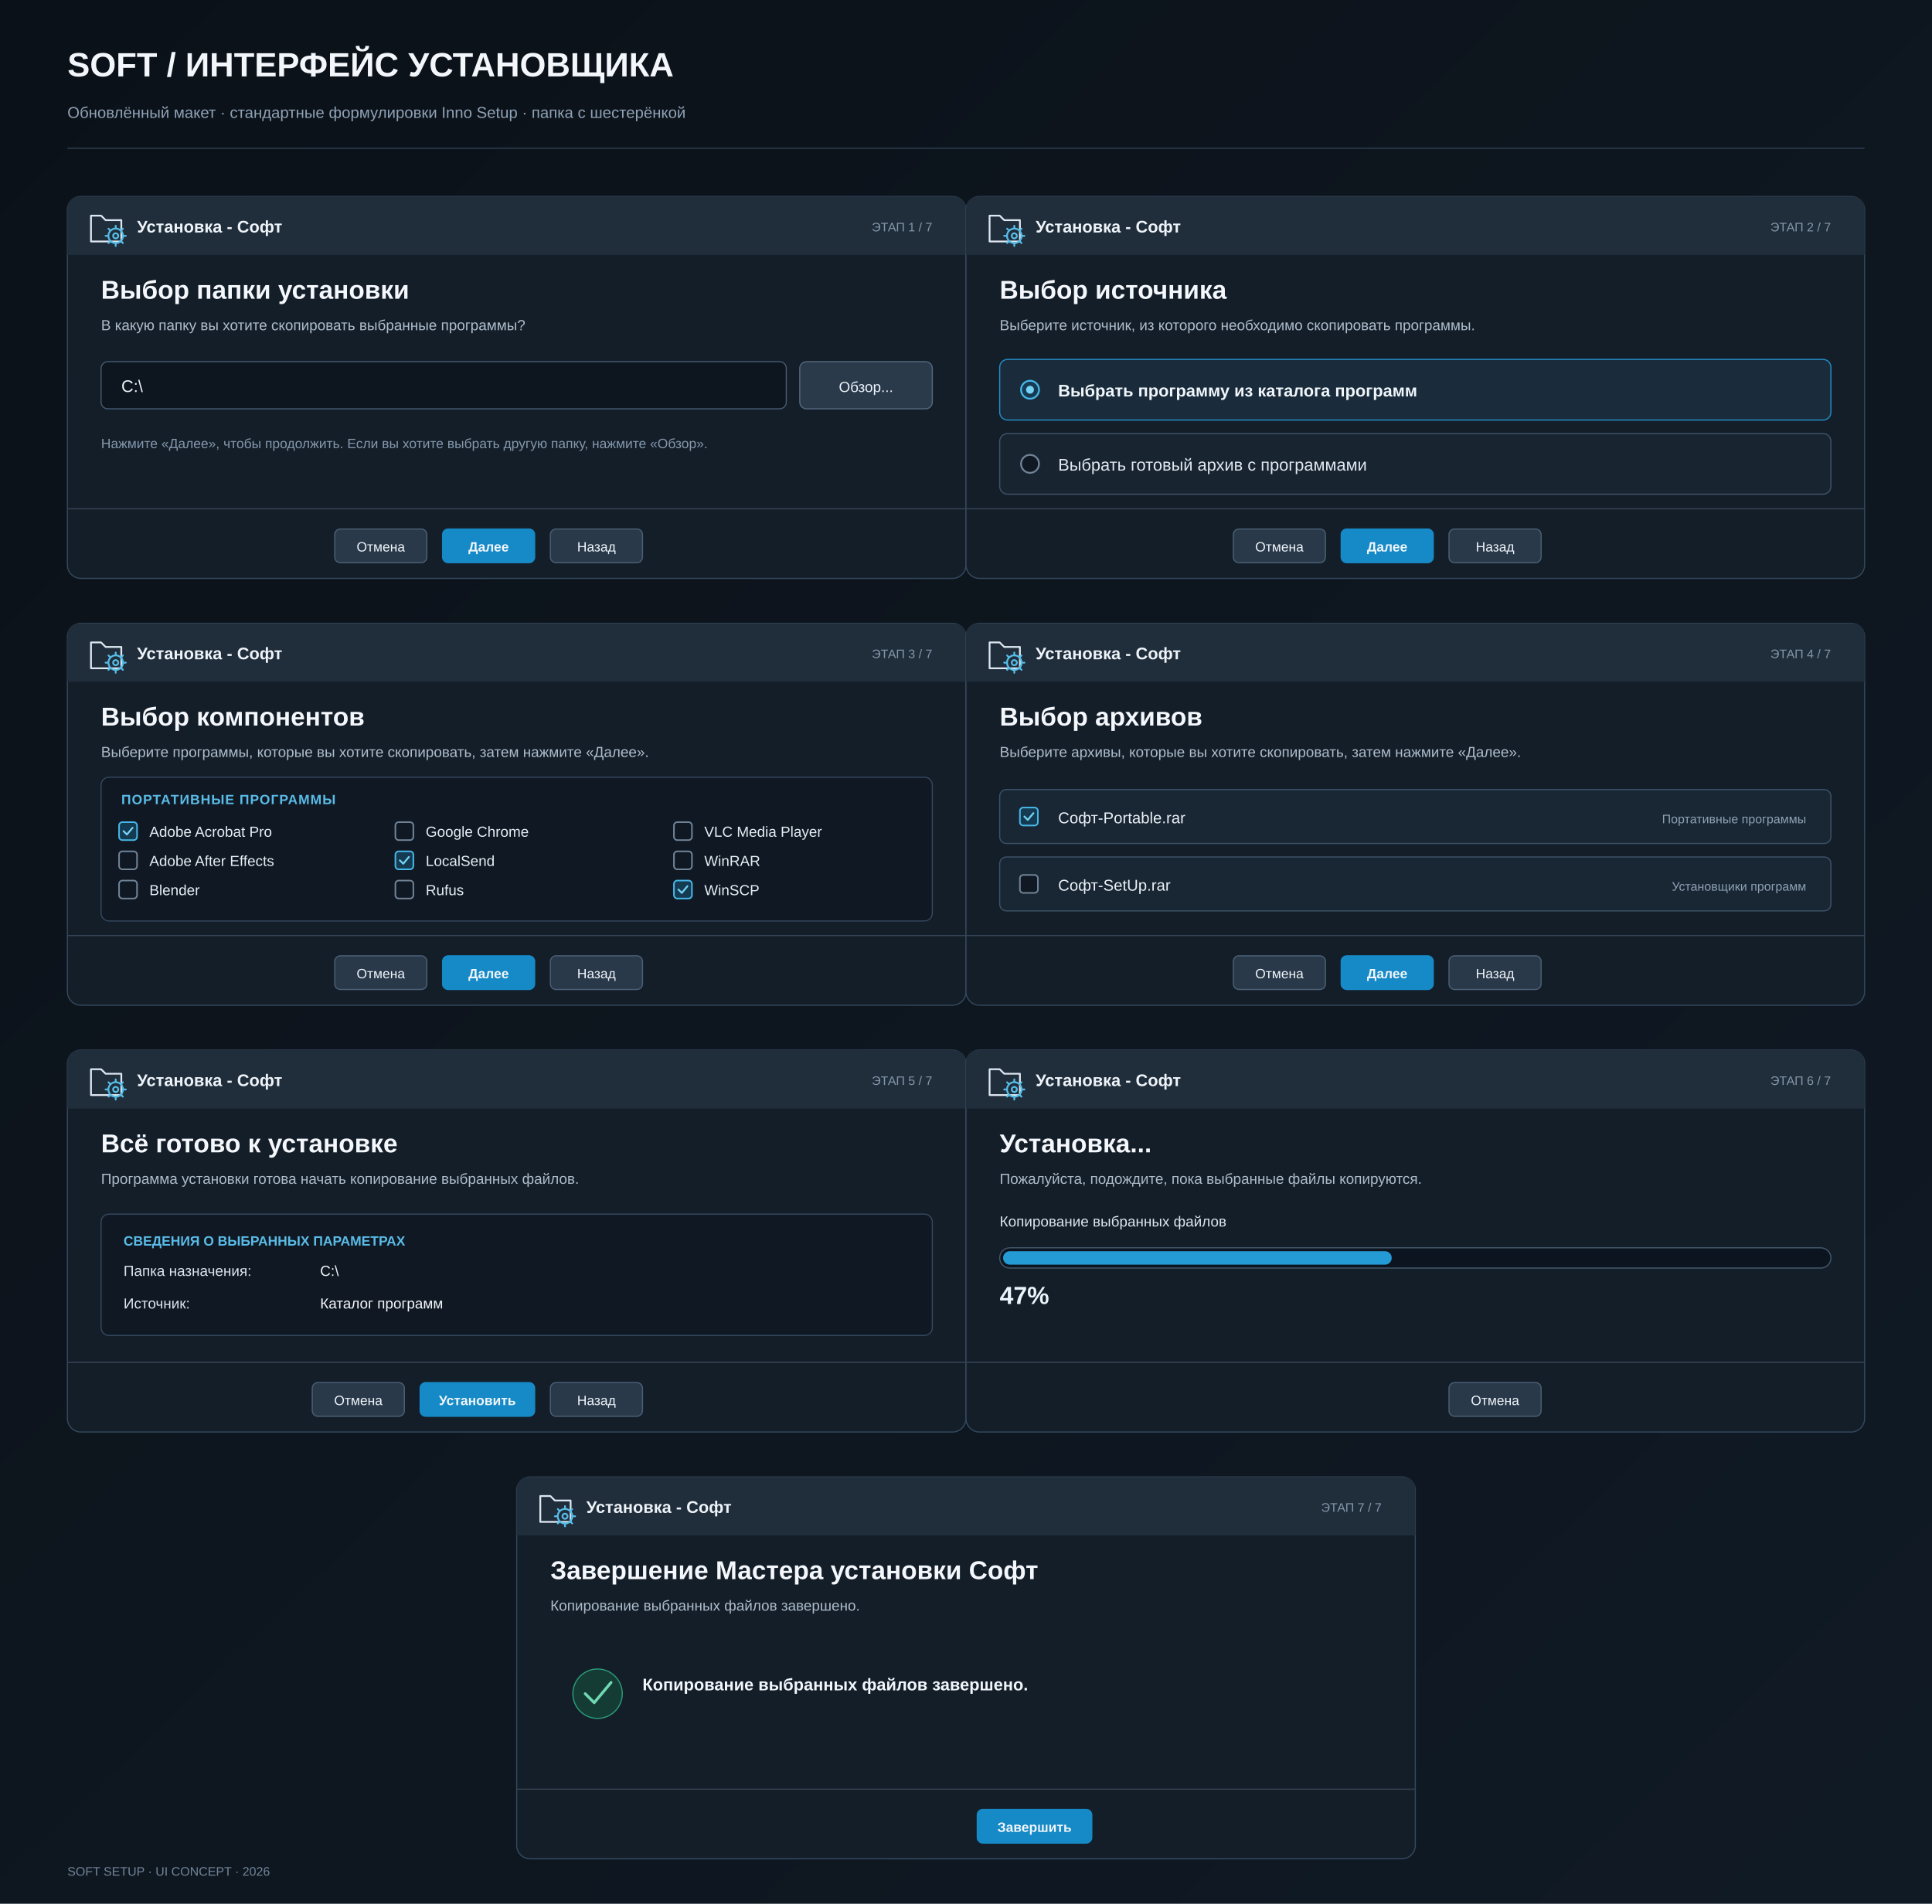
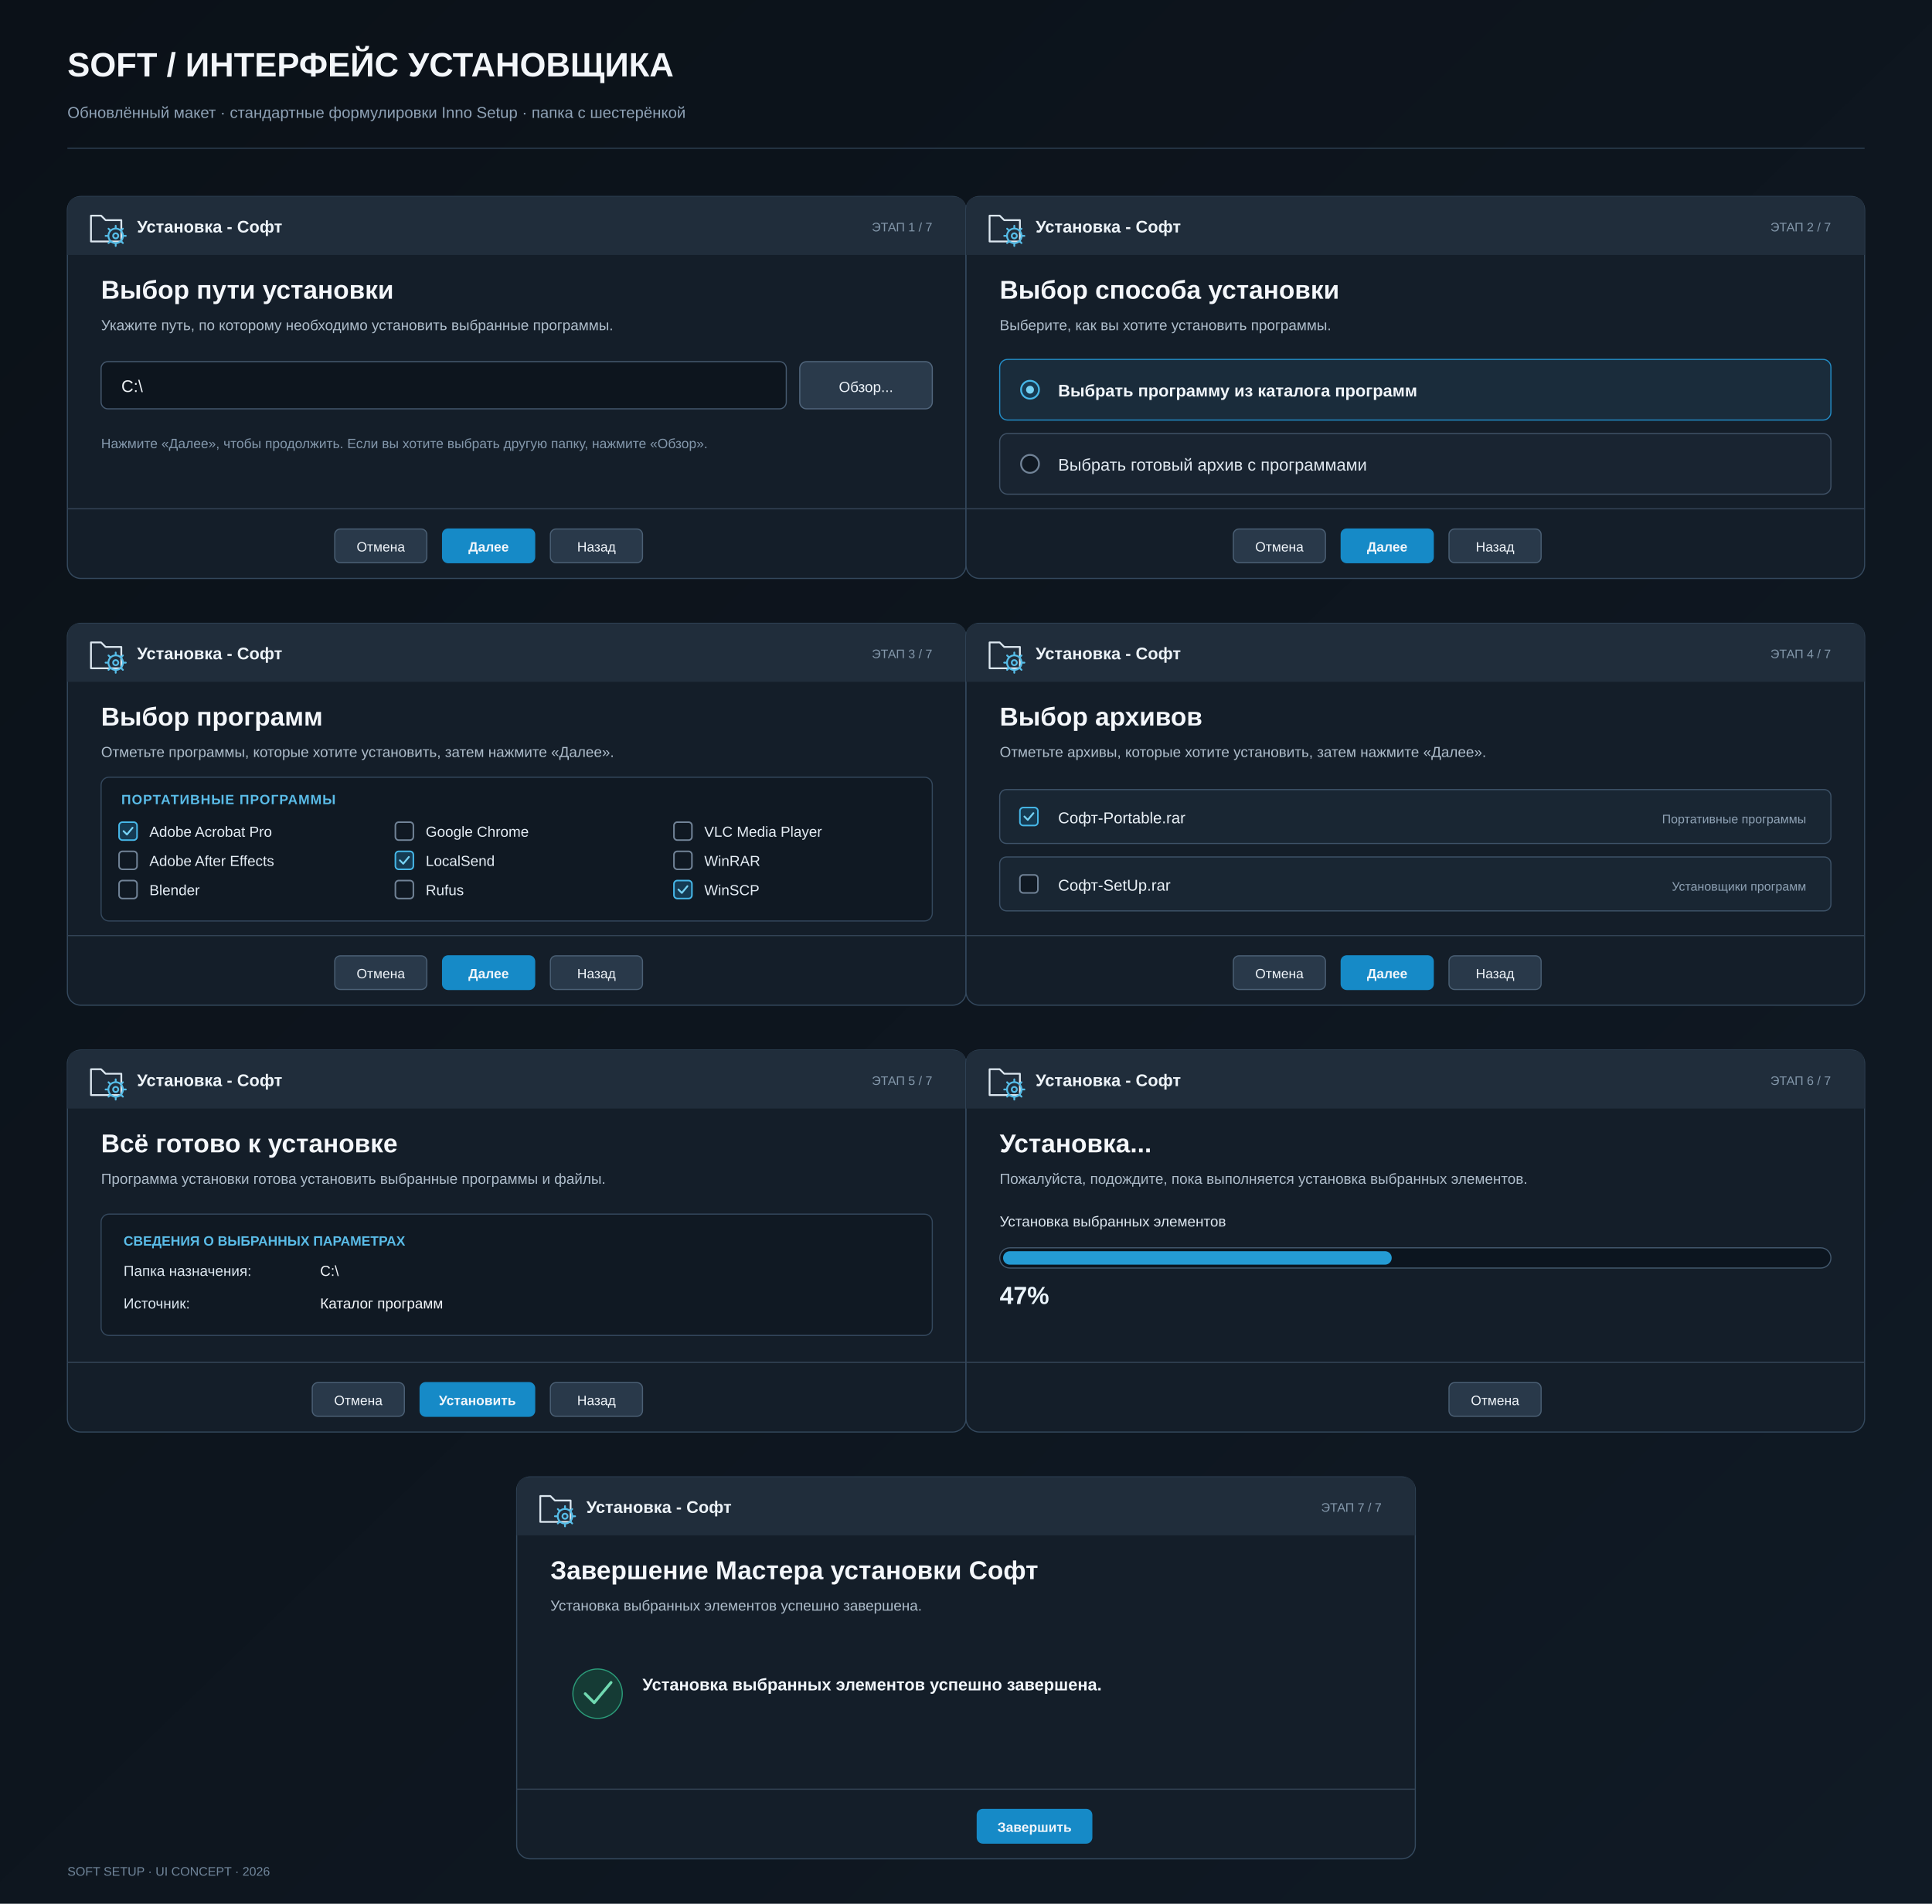
<svg xmlns="http://www.w3.org/2000/svg" width="1720" height="1695" viewBox="0 0 1720 1695">
  <defs>
    <linearGradient id="bg" x1="0" y1="0" x2="1" y2="1">
      <stop offset="0" stop-color="#0b1118" />
      <stop offset="1" stop-color="#101a25" />
    </linearGradient>
  </defs>
  <rect width="1720" height="1695" fill="url(#bg)" />
  <text x="60" y="68" font-family="Segoe UI,Arial,sans-serif" font-size="30" font-weight="700" fill="#f3f6fa">SOFT / ИНТЕРФЕЙС УСТАНОВЩИКА</text>
  <text x="60" y="105" font-family="Segoe UI,Arial,sans-serif" font-size="14" fill="#8fa2b6">Обновлённый макет · стандартные формулировки Inno Setup · папка с шестерёнкой</text>
  <path d="M60 132H1660" stroke="#2e4053" />
  <g font-family="Segoe UI,Arial,sans-serif">
    <g transform="translate(60 175)">
      <rect width="800" height="340" rx="12" fill="#141e29" stroke="#34495e" />
      <path d="M12 0H788Q800 0 800 12V52H0V12Q0 0 12 0Z" fill="#202d3b" />
      <g transform="translate(20 12)" fill="none" stroke="#dce7f0" stroke-width="1.6" stroke-linecap="round" stroke-linejoin="round">
        <path d="M1 14V5H10L14 9H28V28H1Z" />
        <circle cx="23" cy="23" r="6.5" stroke="#56bde8" />
        <circle cx="23" cy="23" r="2.3" stroke="#56bde8" />
        <path d="M23 14V16M23 30V32M14 23H16M30 23H32M16.6 16.6L18 18M28 28L29.4 29.4M29.4 16.6L28 18M18 28L16.6 29.4" stroke="#56bde8" />
      </g>
      <text x="62" y="32" font-size="15" font-weight="600" fill="#edf3f8">Установка - Софт</text>
      <text x="770" y="31" text-anchor="end" font-size="11" fill="#8397aa">ЭТАП 1 / 7</text>
-       <text x="30" y="91" font-size="23" font-weight="600" fill="#f4f7fb">Выбор папки установки</text>
-       <text x="30" y="119" font-size="13" fill="#aebdcb">В какую папку вы хотите скопировать выбранные программы?</text>
+       <text x="30" y="91" font-size="23" font-weight="600" fill="#f4f7fb">Выбор пути установки</text>
+       <text x="30" y="119" font-size="13" fill="#aebdcb">Укажите путь, по которому необходимо установить выбранные программы.</text>
      <rect x="30" y="147" width="610" height="42" rx="6" fill="#0d151e" stroke="#465a70" />
      <text x="48" y="174" font-size="15" fill="#f0f4f8">C:\</text>
      <rect x="652" y="147" width="118" height="42" rx="6" fill="#2a3a4b" stroke="#52677e" />
      <text x="711" y="174" text-anchor="middle" font-size="13" fill="#eef4fa">Обзор...</text>
      <text x="30" y="224" font-size="12" fill="#8498ac">Нажмите «Далее», чтобы продолжить. Если вы хотите выбрать другую папку, нажмите «Обзор».</text>
      <path d="M0 278H800" stroke="#344456" />
      <rect x="430" y="296" width="82" height="30" rx="5" fill="#29394a" stroke="#4b6075" />
      <text x="471" y="316" text-anchor="middle" font-size="12" font-weight="400" fill="#f0f5fa">Назад</text>
      <rect x="334" y="296" width="82" height="30" rx="5" fill="#168ac7" stroke="#168ac7" />
      <text x="375" y="316" text-anchor="middle" font-size="12" font-weight="600" fill="#f0f5fa">Далее</text>
      <rect x="238" y="296" width="82" height="30" rx="5" fill="#29394a" stroke="#4b6075" />
      <text x="279" y="316" text-anchor="middle" font-size="12" font-weight="400" fill="#f0f5fa">Отмена</text>
    </g>
    <g transform="translate(860 175)">
      <rect width="800" height="340" rx="12" fill="#141e29" stroke="#34495e" />
      <path d="M12 0H788Q800 0 800 12V52H0V12Q0 0 12 0Z" fill="#202d3b" />
      <g transform="translate(20 12)" fill="none" stroke="#dce7f0" stroke-width="1.6" stroke-linecap="round" stroke-linejoin="round">
        <path d="M1 14V5H10L14 9H28V28H1Z" />
        <circle cx="23" cy="23" r="6.5" stroke="#56bde8" />
        <circle cx="23" cy="23" r="2.3" stroke="#56bde8" />
        <path d="M23 14V16M23 30V32M14 23H16M30 23H32M16.6 16.6L18 18M28 28L29.4 29.4M29.4 16.6L28 18M18 28L16.6 29.4" stroke="#56bde8" />
      </g>
      <text x="62" y="32" font-size="15" font-weight="600" fill="#edf3f8">Установка - Софт</text>
      <text x="770" y="31" text-anchor="end" font-size="11" fill="#8397aa">ЭТАП 2 / 7</text>
-       <text x="30" y="91" font-size="23" font-weight="600" fill="#f4f7fb">Выбор источника</text>
-       <text x="30" y="119" font-size="13" fill="#aebdcb">Выберите источник, из которого необходимо скопировать программы.</text>
+       <text x="30" y="91" font-size="23" font-weight="600" fill="#f4f7fb">Выбор способа установки</text>
+       <text x="30" y="119" font-size="13" fill="#aebdcb">Выберите, как вы хотите установить программы.</text>
      <rect x="30" y="145" width="740" height="54" rx="7" fill="#1a2c3b" stroke="#238ec8" />
      <circle cx="57" cy="172" r="8" fill="#163b53" stroke="#46b7e8" stroke-width="1.6" />
      <circle cx="57" cy="172" r="3.5" fill="#77d3f5" />
      <text x="82" y="178" font-size="15" font-weight="600" fill="#f1f6fb">Выбрать программу из каталога программ</text>
      <rect x="30" y="211" width="740" height="54" rx="7" fill="#192431" stroke="#405267" />
      <circle cx="57" cy="238" r="8" fill="#101923" stroke="#718397" stroke-width="1.6" />
      <text x="82" y="244" font-size="15" fill="#e0e8f0">Выбрать готовый архив с программами</text>
      <path d="M0 278H800" stroke="#344456" />
      <rect x="430" y="296" width="82" height="30" rx="5" fill="#29394a" stroke="#4b6075" />
      <text x="471" y="316" text-anchor="middle" font-size="12" font-weight="400" fill="#f0f5fa">Назад</text>
      <rect x="334" y="296" width="82" height="30" rx="5" fill="#168ac7" stroke="#168ac7" />
      <text x="375" y="316" text-anchor="middle" font-size="12" font-weight="600" fill="#f0f5fa">Далее</text>
      <rect x="238" y="296" width="82" height="30" rx="5" fill="#29394a" stroke="#4b6075" />
      <text x="279" y="316" text-anchor="middle" font-size="12" font-weight="400" fill="#f0f5fa">Отмена</text>
    </g>
    <g transform="translate(60 555)">
      <rect width="800" height="340" rx="12" fill="#141e29" stroke="#34495e" />
      <path d="M12 0H788Q800 0 800 12V52H0V12Q0 0 12 0Z" fill="#202d3b" />
      <g transform="translate(20 12)" fill="none" stroke="#dce7f0" stroke-width="1.6" stroke-linecap="round" stroke-linejoin="round">
        <path d="M1 14V5H10L14 9H28V28H1Z" />
        <circle cx="23" cy="23" r="6.5" stroke="#56bde8" />
        <circle cx="23" cy="23" r="2.3" stroke="#56bde8" />
        <path d="M23 14V16M23 30V32M14 23H16M30 23H32M16.6 16.6L18 18M28 28L29.4 29.4M29.4 16.6L28 18M18 28L16.6 29.4" stroke="#56bde8" />
      </g>
      <text x="62" y="32" font-size="15" font-weight="600" fill="#edf3f8">Установка - Софт</text>
      <text x="770" y="31" text-anchor="end" font-size="11" fill="#8397aa">ЭТАП 3 / 7</text>
-       <text x="30" y="91" font-size="23" font-weight="600" fill="#f4f7fb">Выбор компонентов</text>
-       <text x="30" y="119" font-size="13" fill="#aebdcb">Выберите программы, которые вы хотите скопировать, затем нажмите «Далее».</text>
+       <text x="30" y="91" font-size="23" font-weight="600" fill="#f4f7fb">Выбор программ</text>
+       <text x="30" y="119" font-size="13" fill="#aebdcb">Отметьте программы, которые хотите установить, затем нажмите «Далее».</text>
      <rect x="30" y="137" width="740" height="128" rx="7" fill="#101923" stroke="#34485d" />
      <text x="48" y="161" font-size="12" font-weight="700" letter-spacing=".7" fill="#5abce8">ПОРТАТИВНЫЕ ПРОГРАММЫ</text>
      <rect x="46" y="177" width="16" height="16" rx="3" fill="#153b53" stroke="#46b7e8" stroke-width="1.4" />
      <path d="M50 185l3 3 5-6" fill="none" stroke="#77d3f5" stroke-width="1.6" stroke-linecap="round" stroke-linejoin="round" />
      <text x="73" y="190" font-size="13" fill="#e5edf5">Adobe Acrobat Pro</text>
      <rect x="46" y="203" width="16" height="16" rx="3" fill="#101923" stroke="#718397" stroke-width="1.4" />
      <text x="73" y="216" font-size="13" fill="#e5edf5">Adobe After Effects</text>
      <rect x="46" y="229" width="16" height="16" rx="3" fill="#101923" stroke="#718397" stroke-width="1.4" />
      <text x="73" y="242" font-size="13" fill="#e5edf5">Blender</text>
      <rect x="292" y="177" width="16" height="16" rx="3" fill="#101923" stroke="#718397" stroke-width="1.4" />
      <text x="319" y="190" font-size="13" fill="#e5edf5">Google Chrome</text>
      <rect x="292" y="203" width="16" height="16" rx="3" fill="#153b53" stroke="#46b7e8" stroke-width="1.4" />
      <path d="M296 211l3 3 5-6" fill="none" stroke="#77d3f5" stroke-width="1.6" stroke-linecap="round" stroke-linejoin="round" />
      <text x="319" y="216" font-size="13" fill="#e5edf5">LocalSend</text>
      <rect x="292" y="229" width="16" height="16" rx="3" fill="#101923" stroke="#718397" stroke-width="1.4" />
      <text x="319" y="242" font-size="13" fill="#e5edf5">Rufus</text>
      <rect x="540" y="177" width="16" height="16" rx="3" fill="#101923" stroke="#718397" stroke-width="1.4" />
      <text x="567" y="190" font-size="13" fill="#e5edf5">VLC Media Player</text>
      <rect x="540" y="203" width="16" height="16" rx="3" fill="#101923" stroke="#718397" stroke-width="1.4" />
      <text x="567" y="216" font-size="13" fill="#e5edf5">WinRAR</text>
      <rect x="540" y="229" width="16" height="16" rx="3" fill="#153b53" stroke="#46b7e8" stroke-width="1.4" />
      <path d="M544 237l3 3 5-6" fill="none" stroke="#77d3f5" stroke-width="1.6" stroke-linecap="round" stroke-linejoin="round" />
      <text x="567" y="242" font-size="13" fill="#e5edf5">WinSCP</text>
      <path d="M0 278H800" stroke="#344456" />
      <rect x="430" y="296" width="82" height="30" rx="5" fill="#29394a" stroke="#4b6075" />
      <text x="471" y="316" text-anchor="middle" font-size="12" font-weight="400" fill="#f0f5fa">Назад</text>
      <rect x="334" y="296" width="82" height="30" rx="5" fill="#168ac7" stroke="#168ac7" />
      <text x="375" y="316" text-anchor="middle" font-size="12" font-weight="600" fill="#f0f5fa">Далее</text>
      <rect x="238" y="296" width="82" height="30" rx="5" fill="#29394a" stroke="#4b6075" />
      <text x="279" y="316" text-anchor="middle" font-size="12" font-weight="400" fill="#f0f5fa">Отмена</text>
    </g>
    <g transform="translate(860 555)">
      <rect width="800" height="340" rx="12" fill="#141e29" stroke="#34495e" />
      <path d="M12 0H788Q800 0 800 12V52H0V12Q0 0 12 0Z" fill="#202d3b" />
      <g transform="translate(20 12)" fill="none" stroke="#dce7f0" stroke-width="1.6" stroke-linecap="round" stroke-linejoin="round">
        <path d="M1 14V5H10L14 9H28V28H1Z" />
        <circle cx="23" cy="23" r="6.5" stroke="#56bde8" />
        <circle cx="23" cy="23" r="2.3" stroke="#56bde8" />
        <path d="M23 14V16M23 30V32M14 23H16M30 23H32M16.6 16.6L18 18M28 28L29.4 29.4M29.4 16.6L28 18M18 28L16.6 29.4" stroke="#56bde8" />
      </g>
      <text x="62" y="32" font-size="15" font-weight="600" fill="#edf3f8">Установка - Софт</text>
      <text x="770" y="31" text-anchor="end" font-size="11" fill="#8397aa">ЭТАП 4 / 7</text>
      <text x="30" y="91" font-size="23" font-weight="600" fill="#f4f7fb">Выбор архивов</text>
-       <text x="30" y="119" font-size="13" fill="#aebdcb">Выберите архивы, которые вы хотите скопировать, затем нажмите «Далее».</text>
+       <text x="30" y="119" font-size="13" fill="#aebdcb">Отметьте архивы, которые хотите установить, затем нажмите «Далее».</text>
      <rect x="30" y="148" width="740" height="48" rx="6" fill="#192633" stroke="#3d5268" />
      <rect x="48" y="164" width="16" height="16" rx="3" fill="#153b53" stroke="#46b7e8" stroke-width="1.4" />
      <path d="M52 172l3 3 5-6" fill="none" stroke="#77d3f5" stroke-width="1.6" stroke-linecap="round" stroke-linejoin="round" />
      <text x="82" y="178" font-size="14" fill="#eaf1f7">Софт-Portable.rar</text>
      <text x="748" y="178" text-anchor="end" font-size="11" fill="#8ea1b4">Портативные программы</text>
      <rect x="30" y="208" width="740" height="48" rx="6" fill="#192633" stroke="#3d5268" />
      <rect x="48" y="224" width="16" height="16" rx="3" fill="#101923" stroke="#718397" stroke-width="1.4" />
      <text x="82" y="238" font-size="14" fill="#eaf1f7">Софт-SetUp.rar</text>
      <text x="748" y="238" text-anchor="end" font-size="11" fill="#8ea1b4">Установщики программ</text>
      <path d="M0 278H800" stroke="#344456" />
      <rect x="430" y="296" width="82" height="30" rx="5" fill="#29394a" stroke="#4b6075" />
      <text x="471" y="316" text-anchor="middle" font-size="12" font-weight="400" fill="#f0f5fa">Назад</text>
      <rect x="334" y="296" width="82" height="30" rx="5" fill="#168ac7" stroke="#168ac7" />
      <text x="375" y="316" text-anchor="middle" font-size="12" font-weight="600" fill="#f0f5fa">Далее</text>
      <rect x="238" y="296" width="82" height="30" rx="5" fill="#29394a" stroke="#4b6075" />
      <text x="279" y="316" text-anchor="middle" font-size="12" font-weight="400" fill="#f0f5fa">Отмена</text>
    </g>
    <g transform="translate(60 935)">
      <rect width="800" height="340" rx="12" fill="#141e29" stroke="#34495e" />
      <path d="M12 0H788Q800 0 800 12V52H0V12Q0 0 12 0Z" fill="#202d3b" />
      <g transform="translate(20 12)" fill="none" stroke="#dce7f0" stroke-width="1.6" stroke-linecap="round" stroke-linejoin="round">
        <path d="M1 14V5H10L14 9H28V28H1Z" />
        <circle cx="23" cy="23" r="6.5" stroke="#56bde8" />
        <circle cx="23" cy="23" r="2.3" stroke="#56bde8" />
        <path d="M23 14V16M23 30V32M14 23H16M30 23H32M16.6 16.6L18 18M28 28L29.4 29.4M29.4 16.6L28 18M18 28L16.6 29.4" stroke="#56bde8" />
      </g>
      <text x="62" y="32" font-size="15" font-weight="600" fill="#edf3f8">Установка - Софт</text>
      <text x="770" y="31" text-anchor="end" font-size="11" fill="#8397aa">ЭТАП 5 / 7</text>
      <text x="30" y="91" font-size="23" font-weight="600" fill="#f4f7fb">Всё готово к установке</text>
-       <text x="30" y="119" font-size="13" fill="#aebdcb">Программа установки готова начать копирование выбранных файлов.</text>
+       <text x="30" y="119" font-size="13" fill="#aebdcb">Программа установки готова установить выбранные программы и файлы.</text>
      <rect x="30" y="146" width="740" height="108" rx="7" fill="#101923" stroke="#34485d" />
      <text x="50" y="174" font-size="12" font-weight="700" fill="#5abce8">СВЕДЕНИЯ О ВЫБРАННЫХ ПАРАМЕТРАХ</text>
      <text x="50" y="201" font-size="13" fill="#dce6ef">Папка назначения:</text>
      <text x="225" y="201" font-size="13" fill="#f4f7fb">C:\</text>
      <text x="50" y="230" font-size="13" fill="#dce6ef">Источник:</text>
      <text x="225" y="230" font-size="13" fill="#f4f7fb">Каталог программ</text>
      <path d="M0 278H800" stroke="#344456" />
      <rect x="430" y="296" width="82" height="30" rx="5" fill="#29394a" stroke="#4b6075" />
      <text x="471" y="316" text-anchor="middle" font-size="12" font-weight="400" fill="#f0f5fa">Назад</text>
      <rect x="314" y="296" width="102" height="30" rx="5" fill="#168ac7" stroke="#168ac7" />
      <text x="365" y="316" text-anchor="middle" font-size="12" font-weight="600" fill="#f0f5fa">Установить</text>
      <rect x="218" y="296" width="82" height="30" rx="5" fill="#29394a" stroke="#4b6075" />
      <text x="259" y="316" text-anchor="middle" font-size="12" font-weight="400" fill="#f0f5fa">Отмена</text>
    </g>
    <g transform="translate(860 935)">
      <rect width="800" height="340" rx="12" fill="#141e29" stroke="#34495e" />
      <path d="M12 0H788Q800 0 800 12V52H0V12Q0 0 12 0Z" fill="#202d3b" />
      <g transform="translate(20 12)" fill="none" stroke="#dce7f0" stroke-width="1.6" stroke-linecap="round" stroke-linejoin="round">
        <path d="M1 14V5H10L14 9H28V28H1Z" />
        <circle cx="23" cy="23" r="6.5" stroke="#56bde8" />
        <circle cx="23" cy="23" r="2.3" stroke="#56bde8" />
        <path d="M23 14V16M23 30V32M14 23H16M30 23H32M16.6 16.6L18 18M28 28L29.4 29.4M29.4 16.6L28 18M18 28L16.6 29.4" stroke="#56bde8" />
      </g>
      <text x="62" y="32" font-size="15" font-weight="600" fill="#edf3f8">Установка - Софт</text>
      <text x="770" y="31" text-anchor="end" font-size="11" fill="#8397aa">ЭТАП 6 / 7</text>
      <text x="30" y="91" font-size="23" font-weight="600" fill="#f4f7fb">Установка...</text>
-       <text x="30" y="119" font-size="13" fill="#aebdcb">Пожалуйста, подождите, пока выбранные файлы копируются.</text>
-       <text x="30" y="157" font-size="13" fill="#dce6ef">Копирование выбранных файлов</text>
+       <text x="30" y="119" font-size="13" fill="#aebdcb">Пожалуйста, подождите, пока выполняется установка выбранных элементов.</text>
+       <text x="30" y="157" font-size="13" fill="#dce6ef">Установка выбранных элементов</text>
      <rect x="30" y="176" width="740" height="18" rx="9" fill="#0c151f" stroke="#43586d" />
      <rect x="33" y="179" width="346" height="12" rx="6" fill="#249bd4" />
      <text x="30" y="226" font-size="22" font-weight="600" fill="#eaf4fb">47%</text>
      <path d="M0 278H800" stroke="#344456" />
      <rect x="430" y="296" width="82" height="30" rx="5" fill="#29394a" stroke="#4b6075" />
      <text x="471" y="316" text-anchor="middle" font-size="12" font-weight="400" fill="#f0f5fa">Отмена</text>
    </g>
    <g transform="translate(460 1315)">
      <rect width="800" height="340" rx="12" fill="#141e29" stroke="#34495e" />
      <path d="M12 0H788Q800 0 800 12V52H0V12Q0 0 12 0Z" fill="#202d3b" />
      <g transform="translate(20 12)" fill="none" stroke="#dce7f0" stroke-width="1.6" stroke-linecap="round" stroke-linejoin="round">
        <path d="M1 14V5H10L14 9H28V28H1Z" />
        <circle cx="23" cy="23" r="6.5" stroke="#56bde8" />
        <circle cx="23" cy="23" r="2.3" stroke="#56bde8" />
        <path d="M23 14V16M23 30V32M14 23H16M30 23H32M16.6 16.6L18 18M28 28L29.4 29.4M29.4 16.6L28 18M18 28L16.6 29.4" stroke="#56bde8" />
      </g>
      <text x="62" y="32" font-size="15" font-weight="600" fill="#edf3f8">Установка - Софт</text>
      <text x="770" y="31" text-anchor="end" font-size="11" fill="#8397aa">ЭТАП 7 / 7</text>
      <text x="30" y="91" font-size="23" font-weight="600" fill="#f4f7fb">Завершение Мастера установки Софт</text>
-       <text x="30" y="119" font-size="13" fill="#aebdcb">Копирование выбранных файлов завершено.</text>
+       <text x="30" y="119" font-size="13" fill="#aebdcb">Установка выбранных элементов успешно завершена.</text>
      <circle cx="72" cy="193" r="22" fill="#153b35" stroke="#2b9c79" />
      <path d="M61 193l8 8 15-18" fill="none" stroke="#70d9b1" stroke-width="2.5" stroke-linecap="round" stroke-linejoin="round" />
-       <text x="112" y="190" font-size="15" font-weight="600" fill="#f1f6fb">Копирование выбранных файлов завершено.</text>
+       <text x="112" y="190" font-size="15" font-weight="600" fill="#f1f6fb">Установка выбранных элементов успешно завершена.</text>
      <path d="M0 278H800" stroke="#344456" />
      <rect x="410" y="296" width="102" height="30" rx="5" fill="#168ac7" stroke="#168ac7" />
      <text x="461" y="316" text-anchor="middle" font-size="12" font-weight="600" fill="#f0f5fa">Завершить</text>
    </g>
  </g>
  <text x="60" y="1670" font-family="Segoe UI,Arial,sans-serif" font-size="11" fill="#71869b">SOFT SETUP · UI CONCEPT · 2026</text>
</svg>
